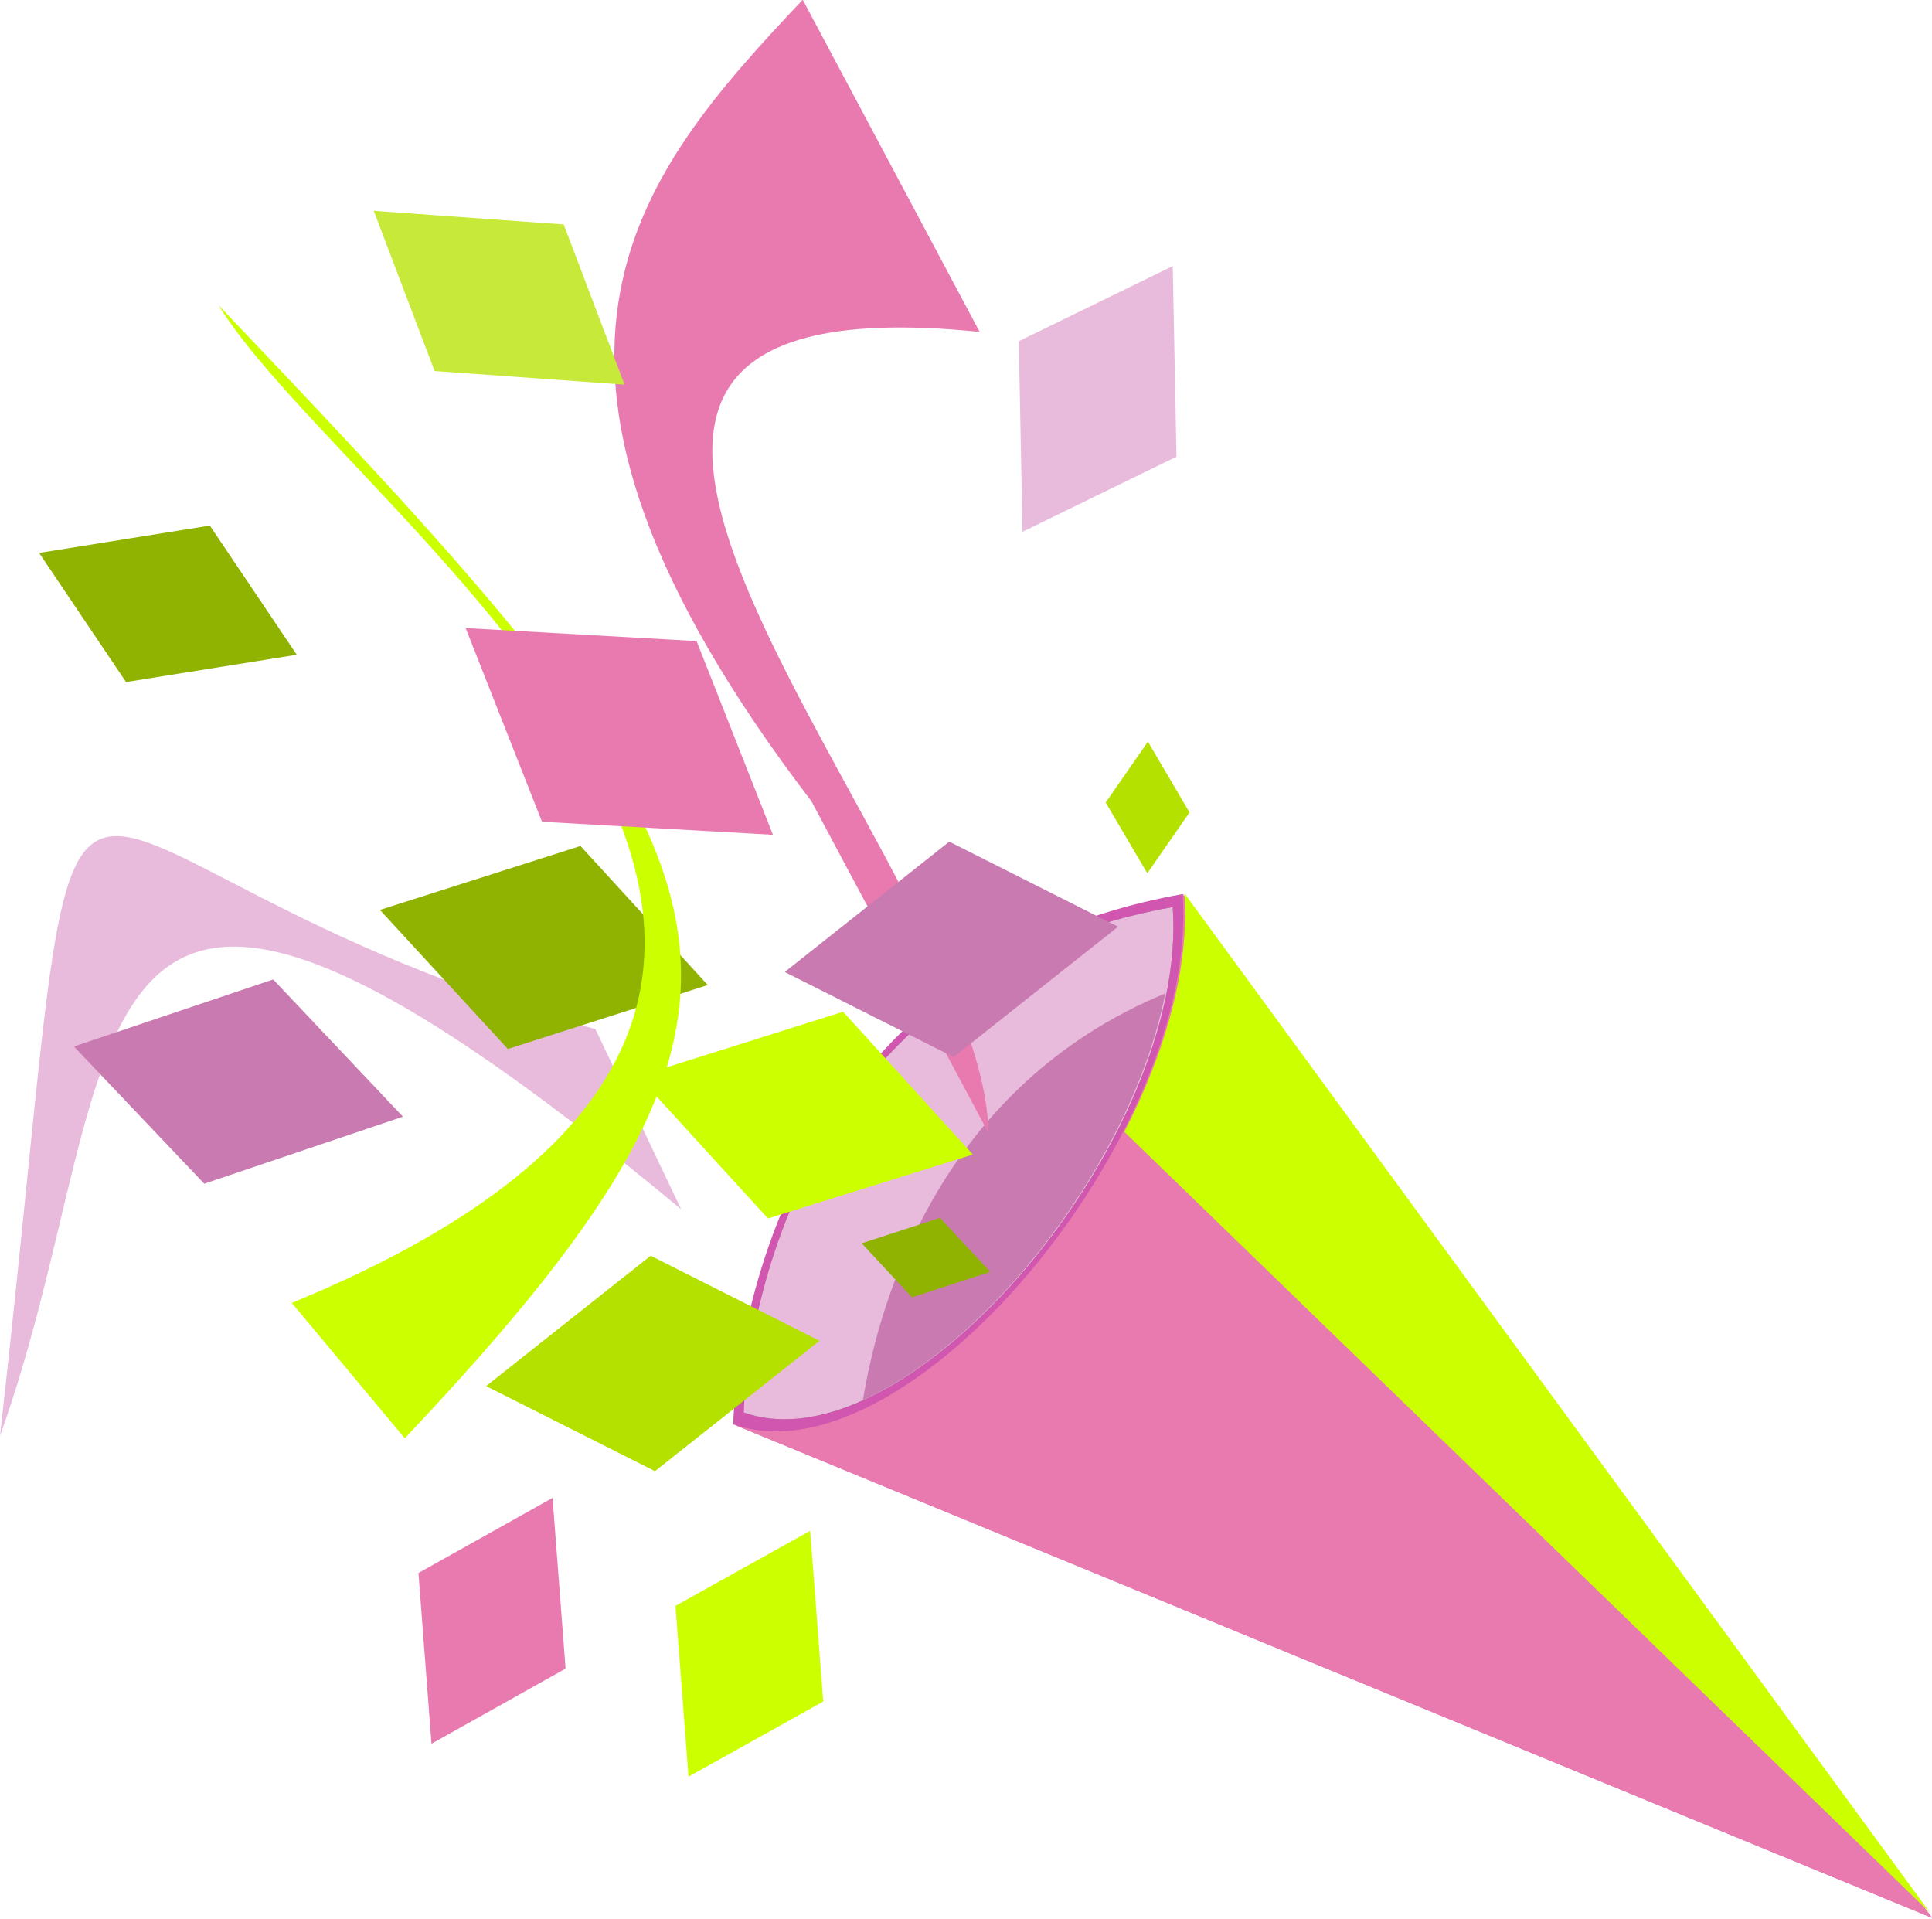
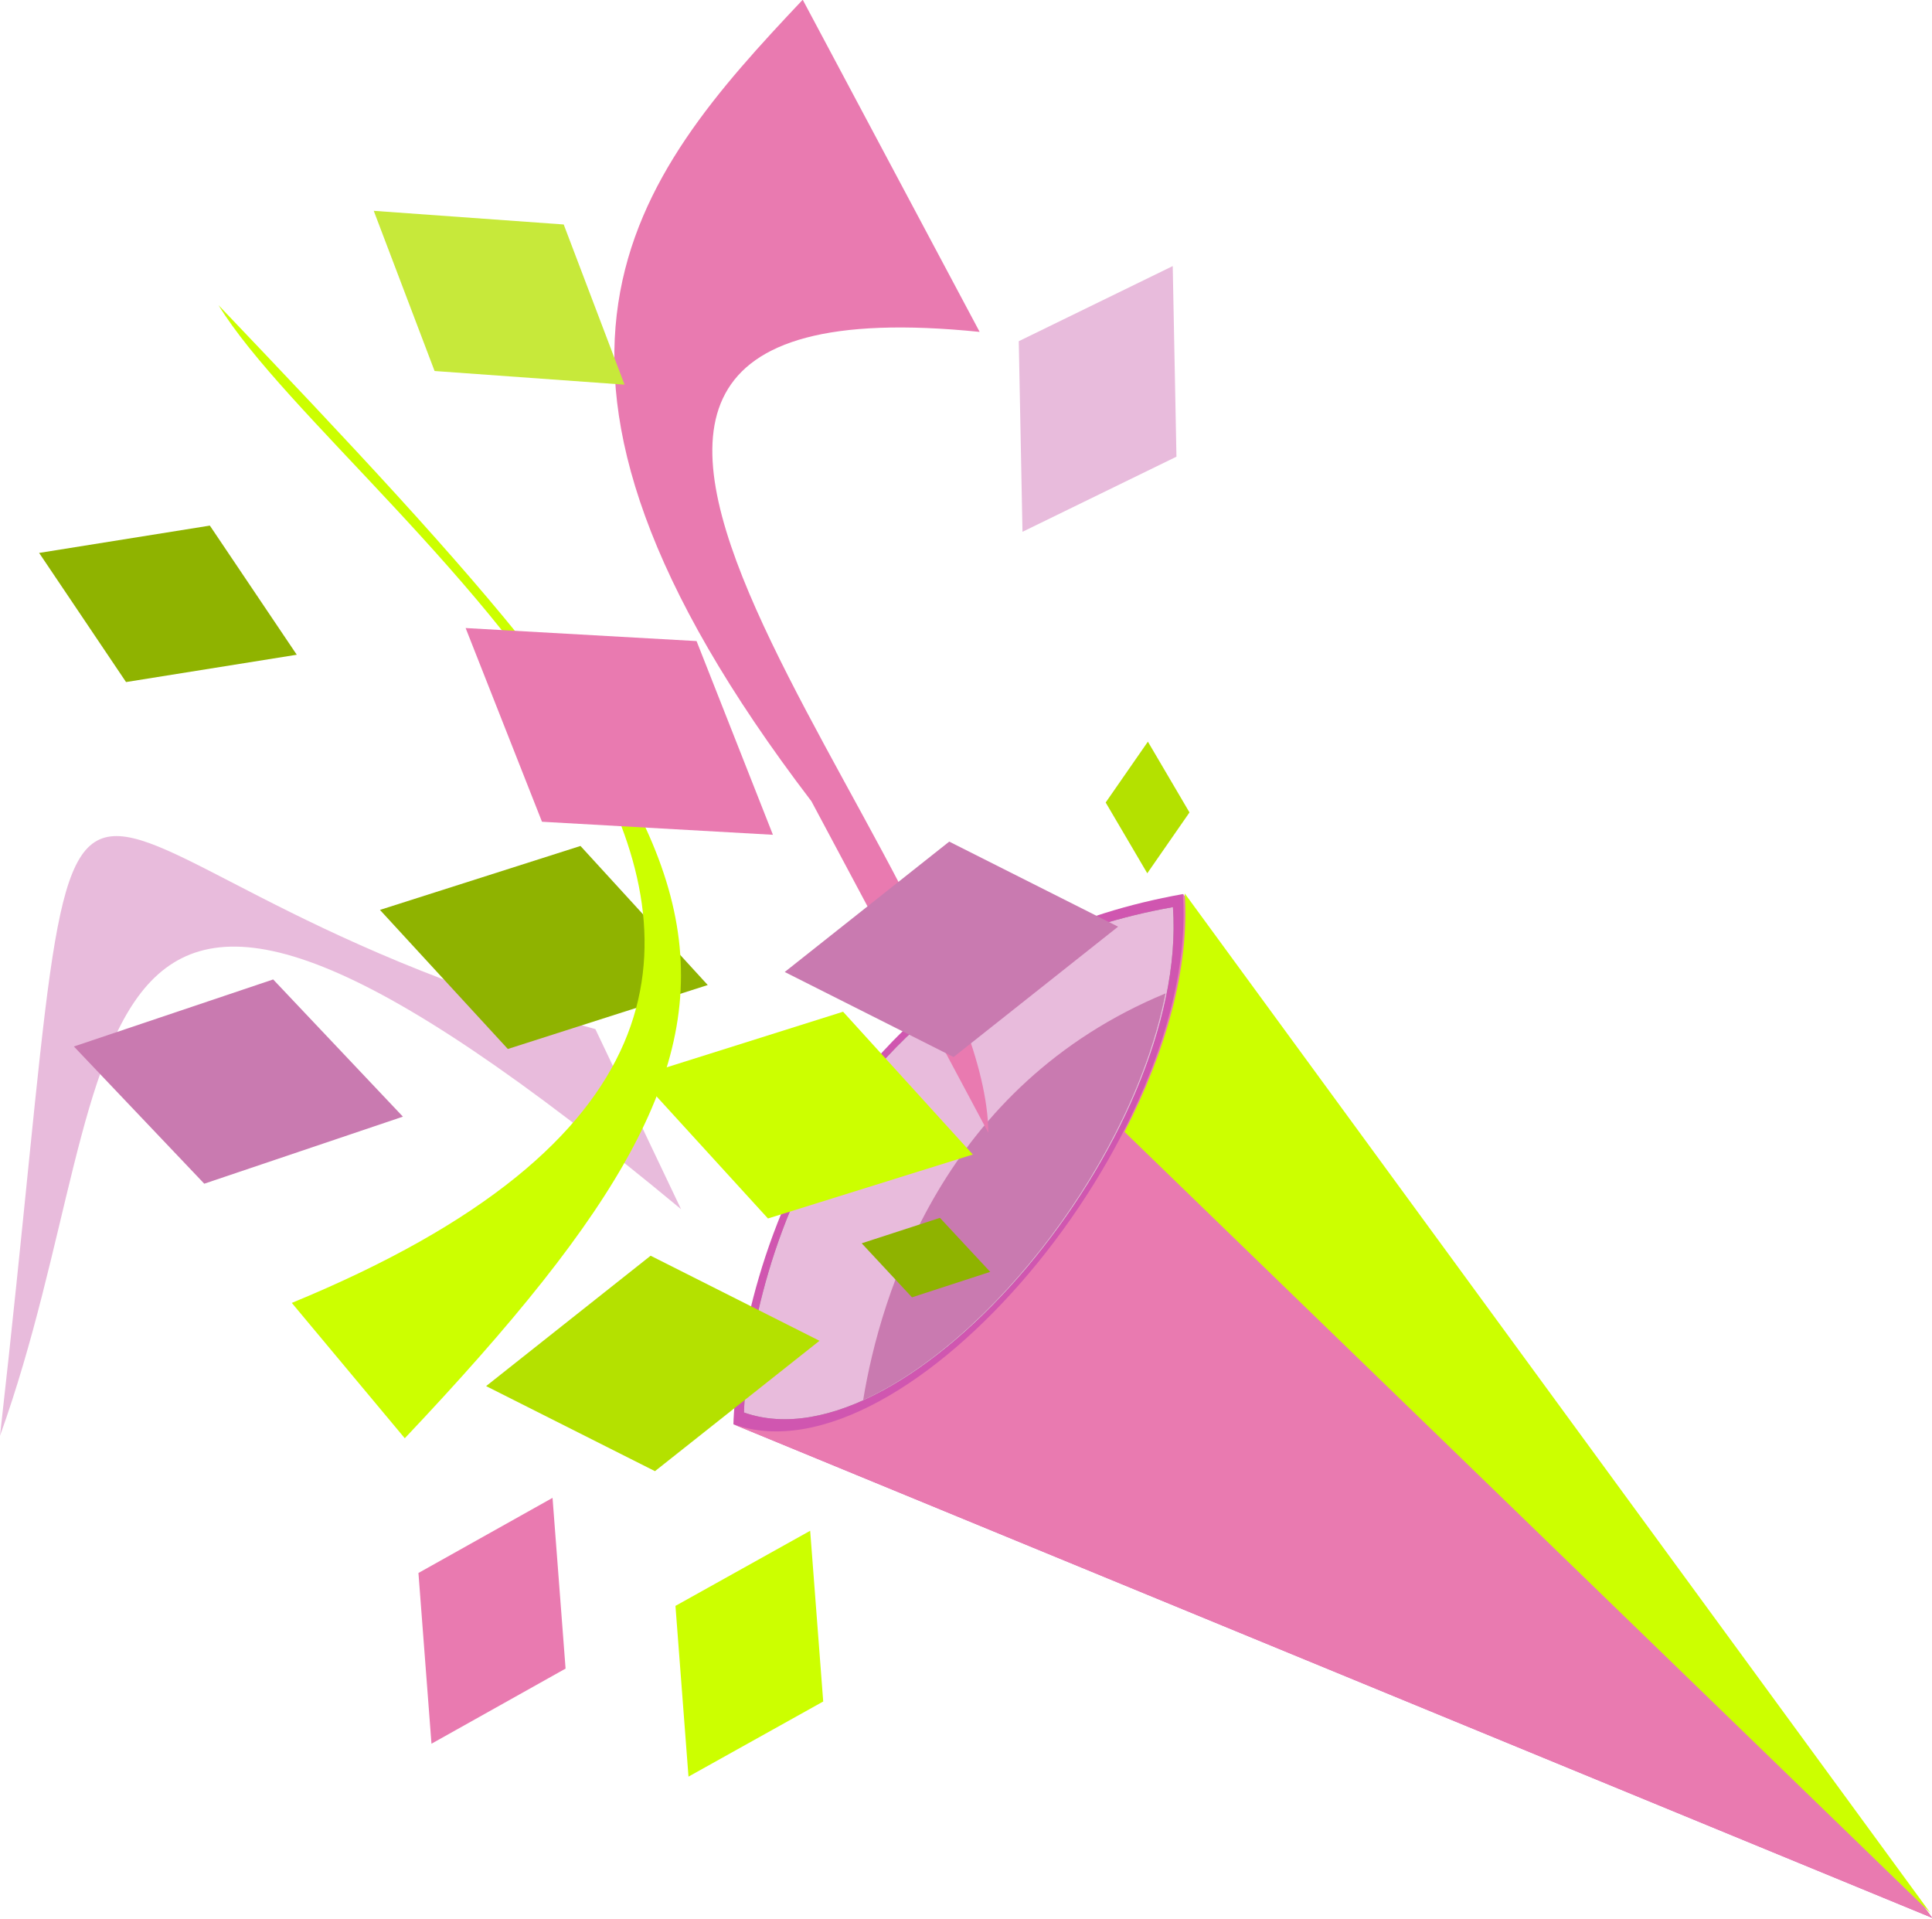
- <svg xmlns="http://www.w3.org/2000/svg" width="3.112mm" height="3.09mm" viewBox="0 0 3.112 3.09" version="1.1" id="svg5" xml:space="preserve">
+ <svg xmlns="http://www.w3.org/2000/svg" width="33.576mm" height="33.335mm" viewBox="0 0 33.576 33.335" version="1.1" id="svg5" xml:space="preserve">
  <defs id="defs2" />
-   <path style="fill:#d056b0;fill-opacity:1;stroke-width:0.07" d="m 1.906,1.441 1.206,1.648 -1.931,-0.795 c 0,0 0.011,-0.727 0.724,-0.854 z" id="path55" />
-   <path style="fill:#e97ab0;fill-opacity:1;stroke-width:0.07" d="m 1.906,1.441 1.206,1.648 -1.931,-0.795 c 0.279,0.099 0.751,-0.465 0.724,-0.854 z" id="path60" />
-   <path id="path55-6" style="fill:#87396d;fill-opacity:1;stroke-width:0.067" d="m 1.889,1.461 c -0.68,0.121 -0.691,0.814 -0.691,0.814 0.266,0.094 0.717,-0.443 0.691,-0.814 z" />
-   <path id="path61" style="fill:#ccff00;fill-opacity:1;stroke-width:0.07" d="m 1.908,1.439 c 0.008,0.12 -0.031,0.256 -0.097,0.384 l 1.298,1.258 z" />
-   <path id="path104" style="fill:#e8bbdc;fill-opacity:1;stroke-width:0.067" d="m 1.889,1.461 c -0.68,0.121 -0.691,0.814 -0.691,0.814 0.266,0.094 0.717,-0.443 0.691,-0.814 z" />
-   <path id="path55-6-5" style="fill:#c97ab0;fill-opacity:1;stroke-width:0.067" d="m 1.877,1.6 c -0.357,0.148 -0.459,0.484 -0.487,0.655 0.209,-0.095 0.435,-0.39 0.487,-0.655 z" />
-   <g id="g105" transform="translate(-5.195977,-39.38445)">
-     <path id="path94" style="fill:#e97ab0;fill-opacity:1;stroke-width:0.031" d="M 6.503,40.675 C 5.964,39.969 6.217,39.672 6.489,39.384 l 0.285,0.535 c -0.975,-0.099 0.01,0.86 0.014,1.29 z" />
-     <g id="g104">
-       <path id="path86" style="fill:#e8bbdc;fill-opacity:1;stroke-width:0.031" d="m 6.155,41.042 0.138,0.29 C 5.26,40.475 5.415,41.088 5.196,41.697 5.357,40.268 5.178,40.772 6.155,41.042 Z" />
-       <path id="path88" style="fill:#ccff00;fill-opacity:1;stroke-width:0.016" d="M 6.554,41.014 6.763,41.244 6.433,41.347 6.224,41.118 Z" />
-       <path id="path89" style="fill:#c7e93a;fill-opacity:1;stroke-width:0.014" d="m 5.896,39.982 -0.098,-0.258 0.306,0.022 0.098,0.258 z" />
-       <path id="path90" style="fill:#e8bbdc;fill-opacity:1;stroke-width:0.014" d="m 7.091,40.12 -0.248,0.121 -0.006,-0.307 0.248,-0.121 z" />
-       <path id="path91" style="fill:#8fb300;fill-opacity:1;stroke-width:0.016" d="M 6.014,41.074 5.808,40.85 6.131,40.747 6.336,40.971 Z" />
-       <path id="path92" style="fill:#c97ab0;fill-opacity:1;stroke-width:0.016" d="M 5.525,41.291 5.315,41.07 5.636,40.962 5.845,41.183 Z" />
-       <path id="path93" style="fill:#8fb300;fill-opacity:1;stroke-width:0.013" d="m 5.399,40.483 -0.14,-0.208 0.275,-0.044 0.14,0.208 z" />
-       <path id="path95" style="fill:#c97ab0;fill-opacity:1;stroke-width:0.016" d="M 6.732,41.087 6.46,40.95 6.725,40.74 6.997,40.877 Z" />
-       <path id="path96" style="fill:#ccff00;fill-opacity:1;stroke-width:0.031" d="M 5.848,41.701 5.666,41.483 c 1.242,-0.511 0.092,-1.264 -0.118,-1.607 0.86,0.902 0.996,1.089 0.3,1.825 z" />
-       <path id="path97" style="fill:#b4e100;fill-opacity:1;stroke-width:0.016" d="M 6.251,41.754 5.979,41.617 6.244,41.407 6.516,41.544 Z" />
-       <path id="path98" style="fill:#e97ab0;fill-opacity:1;stroke-width:0.017" d="m 6.069,40.708 -0.123,-0.312 0.372,0.021 0.123,0.312 z" />
-       <path id="path99" style="fill:#8fb300;fill-opacity:1;stroke-width:0.006" d="m 6.665,41.474 -0.081,-0.087 0.126,-0.041 0.081,0.087 z" />
-       <path id="path100" style="fill:#b4e100;fill-opacity:1;stroke-width:0.006" d="m 6.977,40.677 0.068,-0.098 0.067,0.114 -0.068,0.098 z" />
-       <path id="path101" style="fill:#e97ab0;fill-opacity:1;stroke-width:0.013" d="m 6.107,42.072 -0.216,0.121 -0.021,-0.275 0.216,-0.121 z" />
-       <path id="path102" style="fill:#ccff00;fill-opacity:1;stroke-width:0.013" d="M 6.522,42.125 6.305,42.246 6.284,41.971 6.501,41.85 Z" />
+   <g id="g121" transform="matrix(10.78899,0,0,10.78899,-63.10072,-427.1893)">
+     <path style="fill:#d056b0;fill-opacity:1;stroke-width:0.07" d="m 7.755,41.036 1.206,1.648 -1.931,-0.795 c 0,0 0.011,-0.727 0.724,-0.854 z" id="path55" />
+     <path style="fill:#e97ab0;fill-opacity:1;stroke-width:0.07" d="m 7.755,41.036 1.206,1.648 -1.931,-0.795 c 0.279,0.099 0.751,-0.465 0.724,-0.854 z" id="path60" />
+     <path id="path55-6" style="fill:#87396d;fill-opacity:1;stroke-width:0.067" d="m 7.738,41.056 c -0.68,0.121 -0.691,0.814 -0.691,0.814 0.266,0.094 0.717,-0.443 0.691,-0.814 z" />
+     <path id="path61" style="fill:#ccff00;fill-opacity:1;stroke-width:0.07" d="m 7.757,41.034 c 0.008,0.12 -0.031,0.256 -0.097,0.384 l 1.298,1.258 z" />
+     <path id="path104" style="fill:#e8bbdc;fill-opacity:1;stroke-width:0.067" d="m 7.738,41.056 c -0.68,0.121 -0.691,0.814 -0.691,0.814 0.266,0.094 0.717,-0.443 0.691,-0.814 z" />
+     <path id="path55-6-5" style="fill:#c97ab0;fill-opacity:1;stroke-width:0.067" d="m 7.726,41.195 c -0.357,0.148 -0.459,0.484 -0.487,0.655 0.209,-0.095 0.435,-0.39 0.487,-0.655 z" />
+     <g id="g105" transform="translate(0.6526479,0.210502)">
+       <path id="path94" style="fill:#e97ab0;fill-opacity:1;stroke-width:0.031" d="M 6.503,40.675 C 5.964,39.969 6.217,39.672 6.489,39.384 l 0.285,0.535 c -0.975,-0.099 0.01,0.86 0.014,1.29 z" />
+       <g id="g104">
+         <path id="path86" style="fill:#e8bbdc;fill-opacity:1;stroke-width:0.031" d="m 6.155,41.042 0.138,0.29 C 5.26,40.475 5.415,41.088 5.196,41.697 5.357,40.268 5.178,40.772 6.155,41.042 Z" />
+         <path id="path88" style="fill:#ccff00;fill-opacity:1;stroke-width:0.016" d="M 6.554,41.014 6.763,41.244 6.433,41.347 6.224,41.118 Z" />
+         <path id="path89" style="fill:#c7e93a;fill-opacity:1;stroke-width:0.014" d="m 5.896,39.982 -0.098,-0.258 0.306,0.022 0.098,0.258 z" />
+         <path id="path90" style="fill:#e8bbdc;fill-opacity:1;stroke-width:0.014" d="m 7.091,40.12 -0.248,0.121 -0.006,-0.307 0.248,-0.121 z" />
+         <path id="path91" style="fill:#8fb300;fill-opacity:1;stroke-width:0.016" d="M 6.014,41.074 5.808,40.85 6.131,40.747 6.336,40.971 Z" />
+         <path id="path92" style="fill:#c97ab0;fill-opacity:1;stroke-width:0.016" d="M 5.525,41.291 5.315,41.07 5.636,40.962 5.845,41.183 Z" />
+         <path id="path93" style="fill:#8fb300;fill-opacity:1;stroke-width:0.013" d="m 5.399,40.483 -0.14,-0.208 0.275,-0.044 0.14,0.208 z" />
+         <path id="path95" style="fill:#c97ab0;fill-opacity:1;stroke-width:0.016" d="M 6.732,41.087 6.46,40.95 6.725,40.74 6.997,40.877 Z" />
+         <path id="path96" style="fill:#ccff00;fill-opacity:1;stroke-width:0.031" d="M 5.848,41.701 5.666,41.483 c 1.242,-0.511 0.092,-1.264 -0.118,-1.607 0.86,0.902 0.996,1.089 0.3,1.825 z" />
+         <path id="path97" style="fill:#b4e100;fill-opacity:1;stroke-width:0.016" d="M 6.251,41.754 5.979,41.617 6.244,41.407 6.516,41.544 Z" />
+         <path id="path98" style="fill:#e97ab0;fill-opacity:1;stroke-width:0.017" d="m 6.069,40.708 -0.123,-0.312 0.372,0.021 0.123,0.312 z" />
+         <path id="path99" style="fill:#8fb300;fill-opacity:1;stroke-width:0.006" d="m 6.665,41.474 -0.081,-0.087 0.126,-0.041 0.081,0.087 z" />
+         <path id="path100" style="fill:#b4e100;fill-opacity:1;stroke-width:0.006" d="m 6.977,40.677 0.068,-0.098 0.067,0.114 -0.068,0.098 z" />
+         <path id="path101" style="fill:#e97ab0;fill-opacity:1;stroke-width:0.013" d="m 6.107,42.072 -0.216,0.121 -0.021,-0.275 0.216,-0.121 z" />
+         <path id="path102" style="fill:#ccff00;fill-opacity:1;stroke-width:0.013" d="M 6.522,42.125 6.305,42.246 6.284,41.971 6.501,41.85 Z" />
+       </g>
    </g>
  </g>
</svg>
